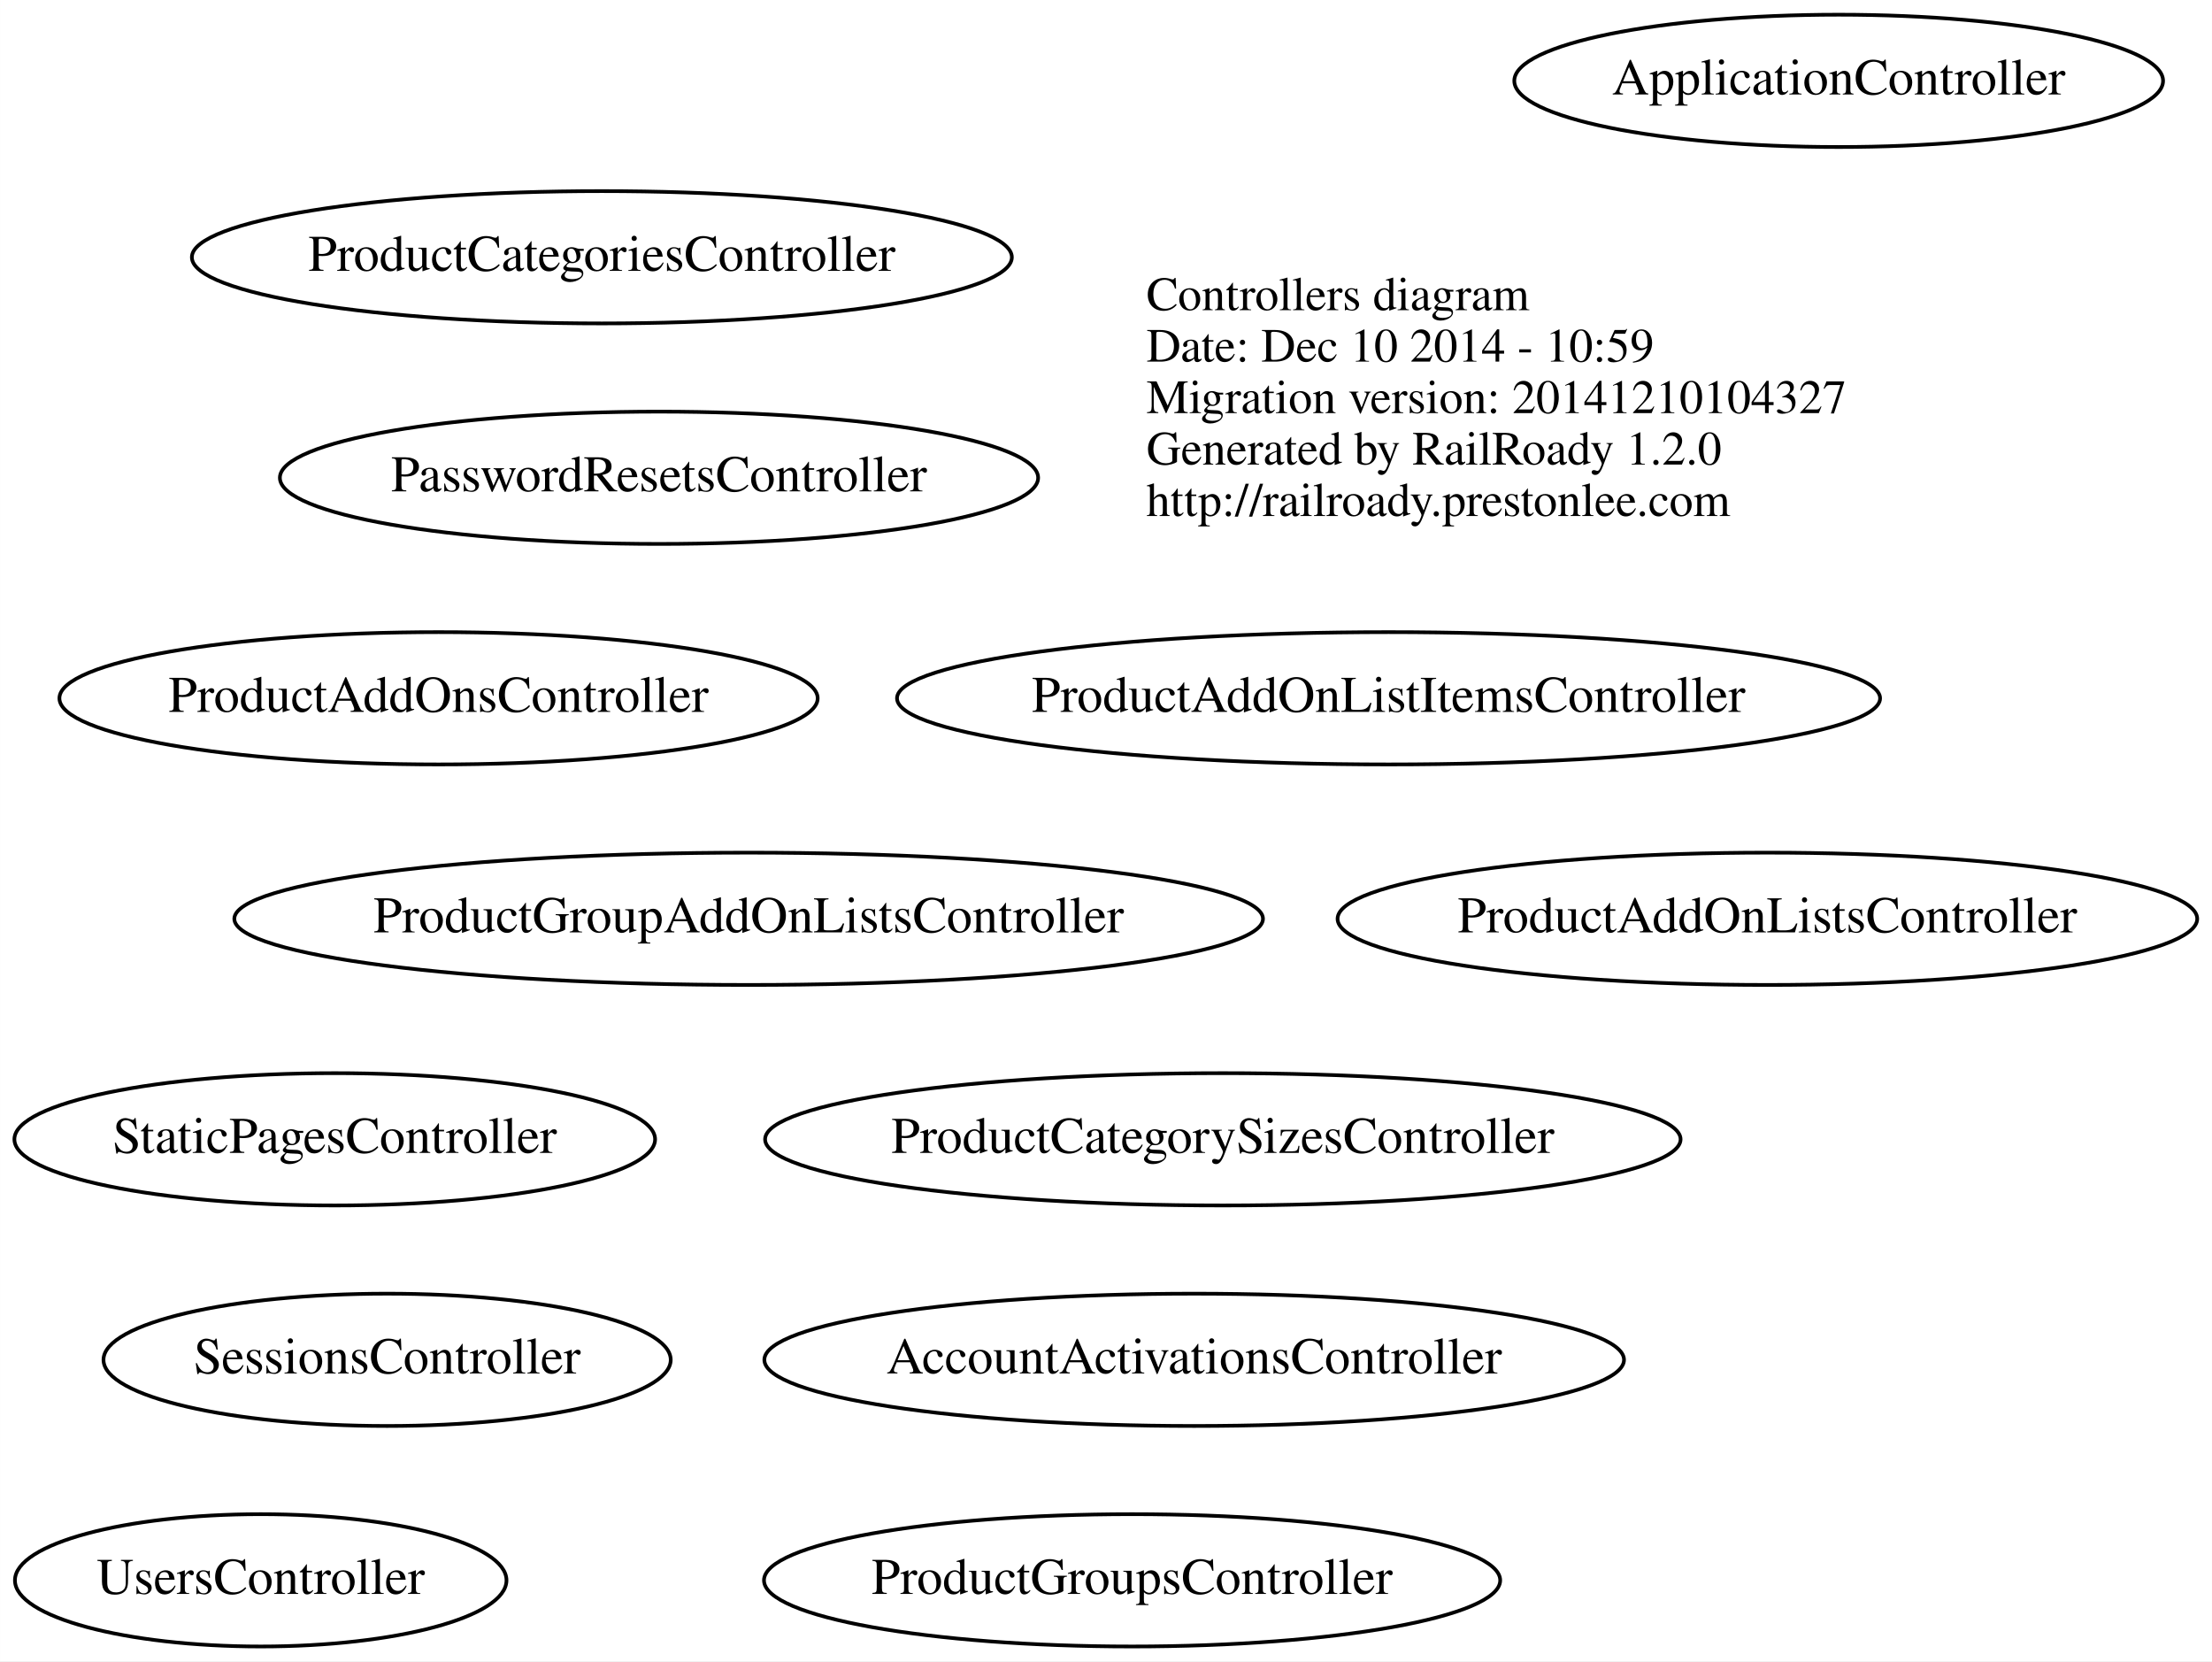
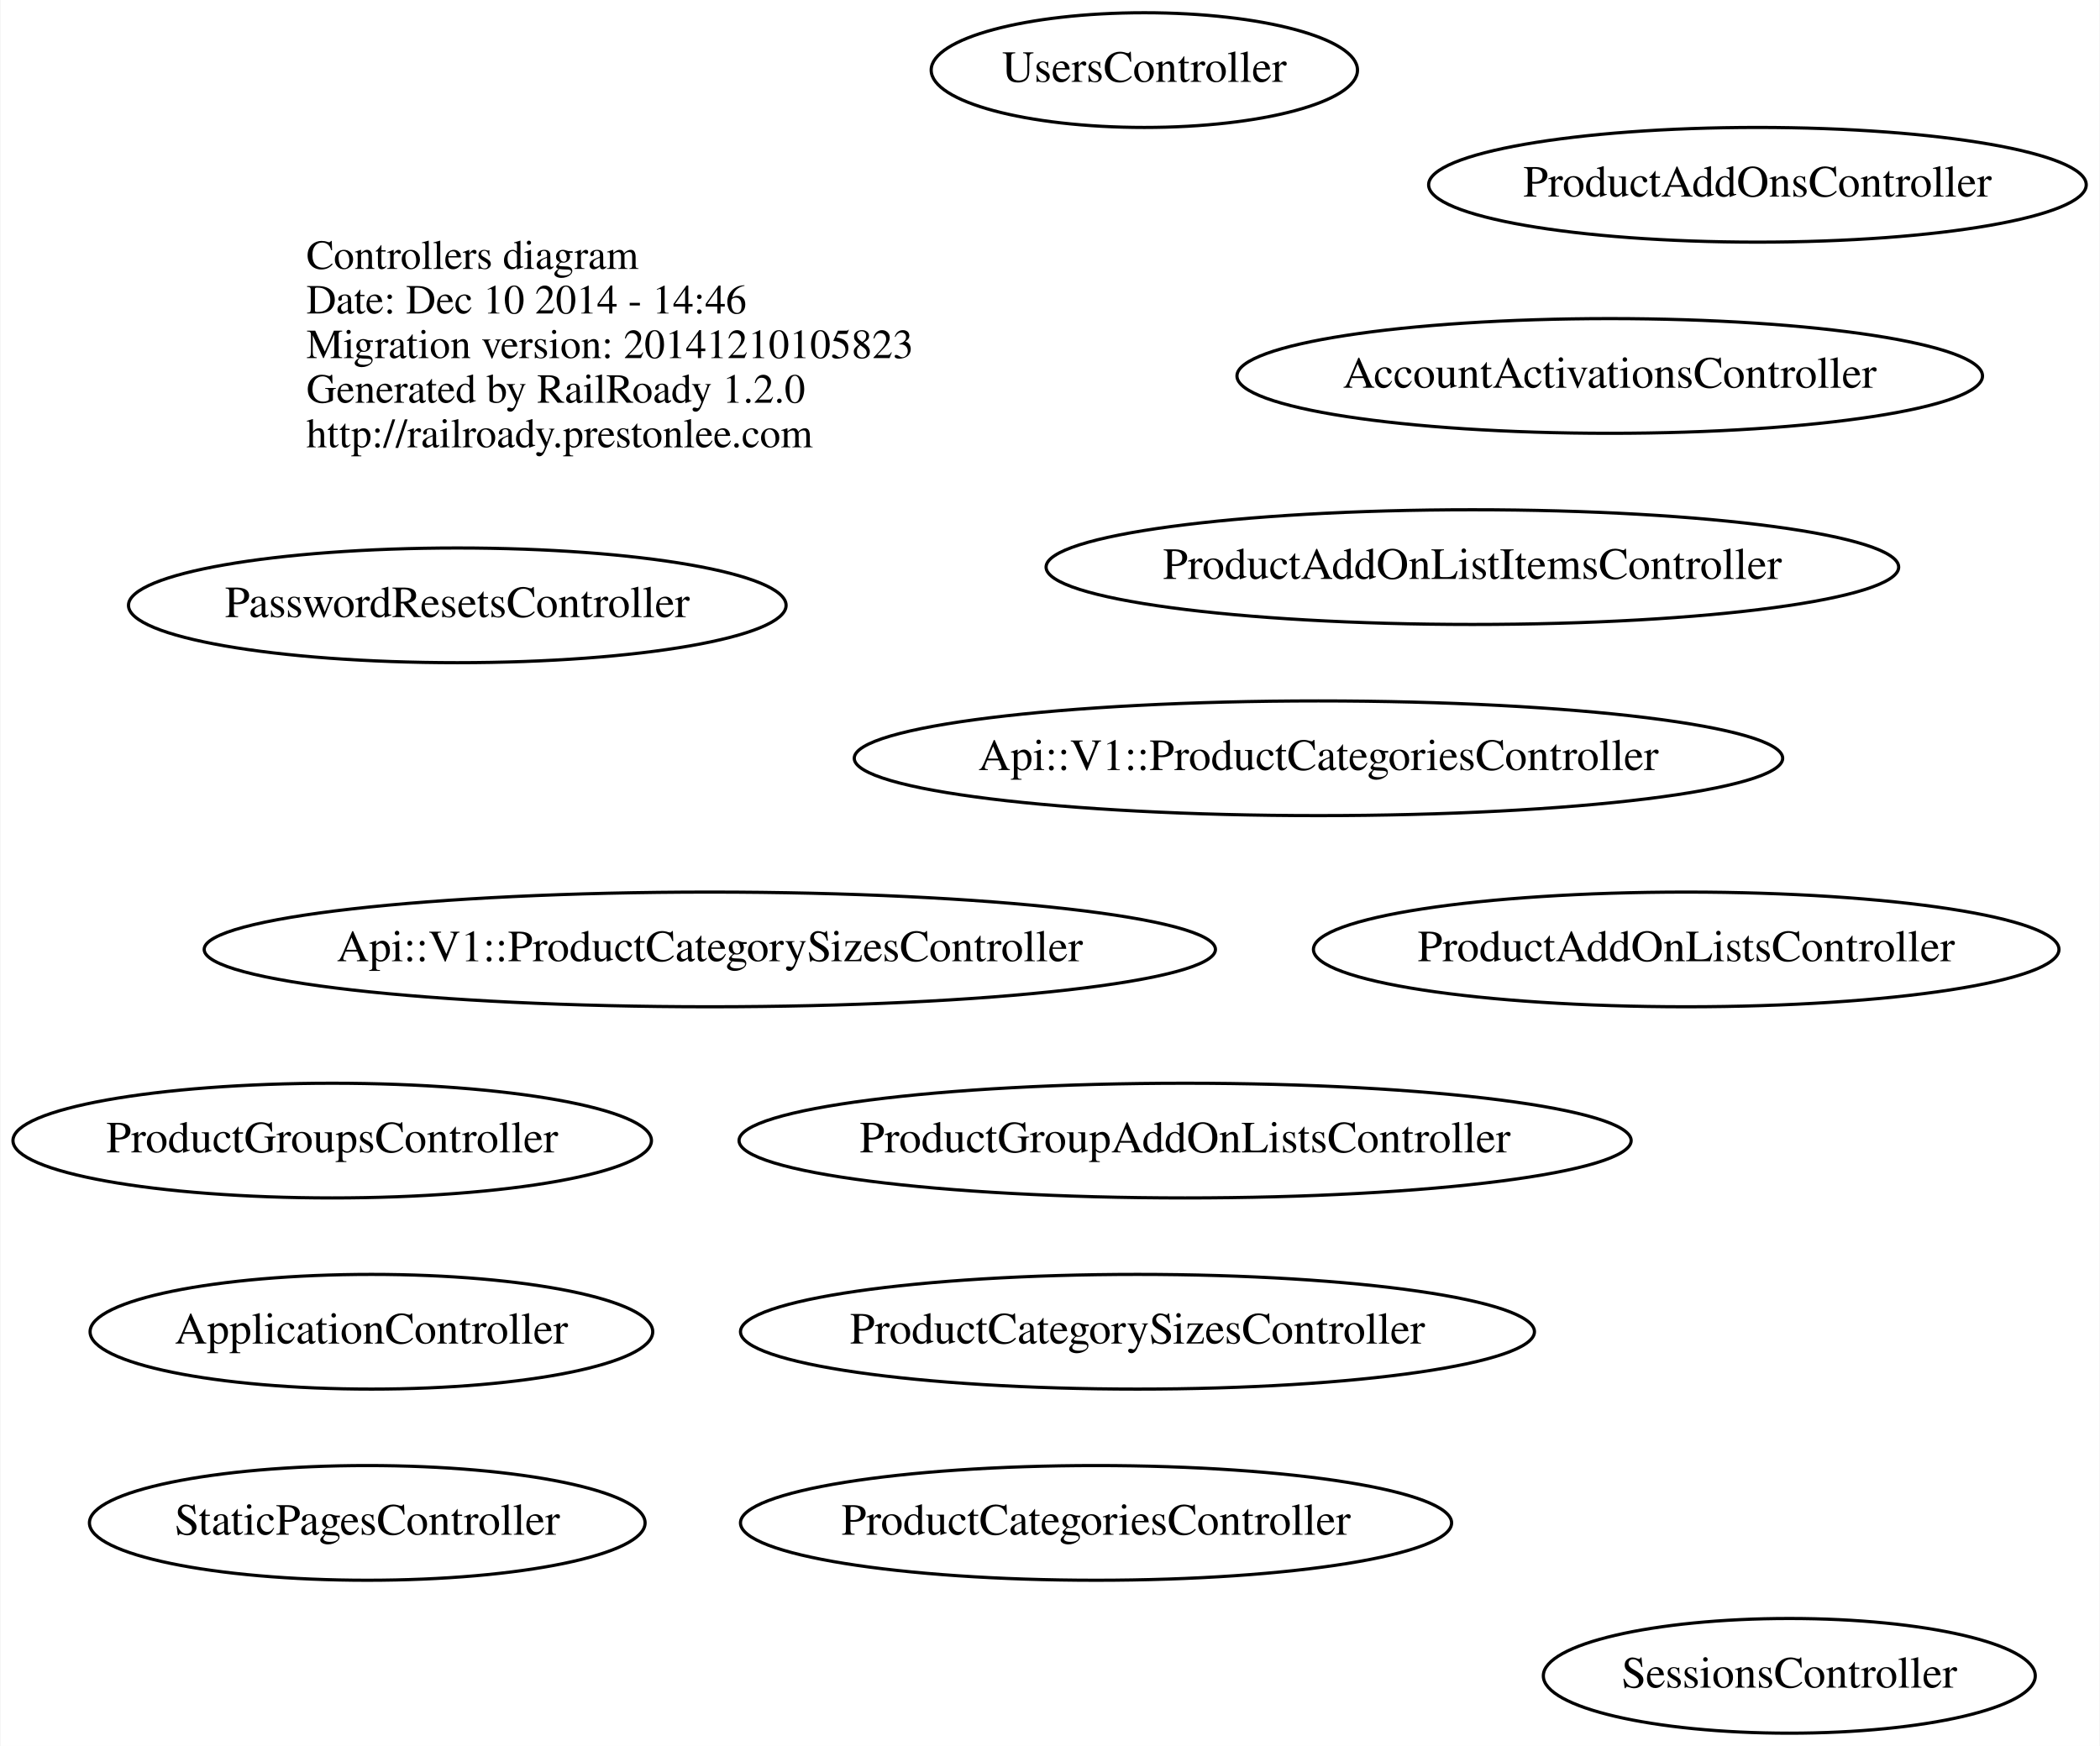
- <svg xmlns="http://www.w3.org/2000/svg" width="602pt" height="452pt" viewBox="0.00 0.00 601.98 452.00">
-   <g id="graph0" class="graph" transform="scale(1 1) rotate(0) translate(4 448)">
-     <polygon fill="white" stroke="none" points="-4,4 -4,-448 597.979,-448 597.979,4 -4,4" />
+ <svg xmlns="http://www.w3.org/2000/svg" width="659pt" height="548pt" viewBox="0.00 0.00 658.68 548.00">
+   <g id="graph0" class="graph" transform="scale(1 1) rotate(0) translate(4 544)">
+     <polygon fill="white" stroke="none" points="-4,4 -4,-544 654.682,-544 654.682,4 -4,4" />
    <g id="node1" class="node">
-       <text text-anchor="start" x="308" y="-363.6" font-family="Times,serif" font-size="13.00">Controllers diagram</text>
-       <text text-anchor="start" x="308" y="-349.6" font-family="Times,serif" font-size="13.00">Date: Dec 10 2014 - 10:59</text>
-       <text text-anchor="start" x="308" y="-335.6" font-family="Times,serif" font-size="13.00">Migration version: 20141210104327</text>
-       <text text-anchor="start" x="308" y="-321.6" font-family="Times,serif" font-size="13.00">Generated by RailRoady 1.2.0</text>
-       <text text-anchor="start" x="308" y="-307.6" font-family="Times,serif" font-size="13.00">http://railroady.prestonlee.com</text>
+       <text text-anchor="start" x="92" y="-459.6" font-family="Times,serif" font-size="13.00">Controllers diagram</text>
+       <text text-anchor="start" x="92" y="-445.6" font-family="Times,serif" font-size="13.00">Date: Dec 10 2014 - 14:46</text>
+       <text text-anchor="start" x="92" y="-431.6" font-family="Times,serif" font-size="13.00">Migration version: 20141210105823</text>
+       <text text-anchor="start" x="92" y="-417.6" font-family="Times,serif" font-size="13.00">Generated by RailRoady 1.2.0</text>
+       <text text-anchor="start" x="92" y="-403.6" font-family="Times,serif" font-size="13.00">http://railroady.prestonlee.com</text>
    </g>
    <g id="node2" class="node">
-       <ellipse fill="none" stroke="black" cx="175.341" cy="-318" rx="103.182" ry="18" />
-       <text text-anchor="middle" x="175.341" y="-314.3" font-family="Times,serif" font-size="14.00">PasswordResetsController</text>
+       <ellipse fill="none" stroke="black" cx="139.341" cy="-354" rx="103.182" ry="18" />
+       <text text-anchor="middle" x="139.341" y="-350.3" font-family="Times,serif" font-size="14.00">PasswordResetsController</text>
    </g>
    <g id="node3" class="node">
-       <ellipse fill="none" stroke="black" cx="496.392" cy="-426" rx="88.284" ry="18" />
-       <text text-anchor="middle" x="496.392" y="-422.3" font-family="Times,serif" font-size="14.00">ApplicationController</text>
+       <ellipse fill="none" stroke="black" cx="112.392" cy="-126" rx="88.284" ry="18" />
+       <text text-anchor="middle" x="112.392" y="-122.3" font-family="Times,serif" font-size="14.00">ApplicationController</text>
    </g>
    <g id="node4" class="node">
-       <ellipse fill="none" stroke="black" cx="87.092" cy="-138" rx="87.185" ry="18" />
-       <text text-anchor="middle" x="87.092" y="-134.3" font-family="Times,serif" font-size="14.00">StaticPagesController</text>
+       <ellipse fill="none" stroke="black" cx="111.092" cy="-66" rx="87.185" ry="18" />
+       <text text-anchor="middle" x="111.092" y="-62.3" font-family="Times,serif" font-size="14.00">StaticPagesController</text>
    </g>
    <g id="node5" class="node">
-       <ellipse fill="none" stroke="black" cx="328.789" cy="-138" rx="124.578" ry="18" />
-       <text text-anchor="middle" x="328.789" y="-134.3" font-family="Times,serif" font-size="14.00">ProductCategorySizesController</text>
+       <ellipse fill="none" stroke="black" cx="352.789" cy="-126" rx="124.578" ry="18" />
+       <text text-anchor="middle" x="352.789" y="-122.3" font-family="Times,serif" font-size="14.00">ProductCategorySizesController</text>
    </g>
    <g id="node6" class="node">
-       <ellipse fill="none" stroke="black" cx="115.341" cy="-258" rx="103.182" ry="18" />
-       <text text-anchor="middle" x="115.341" y="-254.3" font-family="Times,serif" font-size="14.00">ProductAddOnsController</text>
+       <ellipse fill="none" stroke="black" cx="547.341" cy="-486" rx="103.182" ry="18" />
+       <text text-anchor="middle" x="547.341" y="-482.3" font-family="Times,serif" font-size="14.00">ProductAddOnsController</text>
    </g>
    <g id="node7" class="node">
-       <ellipse fill="none" stroke="black" cx="159.79" cy="-378" rx="111.581" ry="18" />
-       <text text-anchor="middle" x="159.79" y="-374.3" font-family="Times,serif" font-size="14.00">ProductCategoriesController</text>
+       <ellipse fill="none" stroke="black" cx="339.79" cy="-66" rx="111.581" ry="18" />
+       <text text-anchor="middle" x="339.79" y="-62.3" font-family="Times,serif" font-size="14.00">ProductCategoriesController</text>
    </g>
    <g id="node8" class="node">
-       <ellipse fill="none" stroke="black" cx="101.343" cy="-78" rx="77.187" ry="18" />
-       <text text-anchor="middle" x="101.343" y="-74.3" font-family="Times,serif" font-size="14.00">SessionsController</text>
+       <ellipse fill="none" stroke="black" cx="218.586" cy="-246" rx="158.672" ry="18" />
+       <text text-anchor="middle" x="218.586" y="-242.3" font-family="Times,serif" font-size="14.00">Api::V1::ProductCategorySizesController</text>
    </g>
    <g id="node9" class="node">
-       <ellipse fill="none" stroke="black" cx="199.738" cy="-198" rx="139.976" ry="18" />
-       <text text-anchor="middle" x="199.738" y="-194.3" font-family="Times,serif" font-size="14.00">ProductGroupAddOnListsController</text>
+       <ellipse fill="none" stroke="black" cx="409.587" cy="-306" rx="145.674" ry="18" />
+       <text text-anchor="middle" x="409.587" y="-302.3" font-family="Times,serif" font-size="14.00">Api::V1::ProductCategoriesController</text>
    </g>
    <g id="node10" class="node">
-       <ellipse fill="none" stroke="black" cx="66.944" cy="-18" rx="66.888" ry="18" />
-       <text text-anchor="middle" x="66.944" y="-14.3" font-family="Times,serif" font-size="14.00">UsersController</text>
+       <ellipse fill="none" stroke="black" cx="557.343" cy="-18" rx="77.187" ry="18" />
+       <text text-anchor="middle" x="557.343" y="-14.3" font-family="Times,serif" font-size="14.00">SessionsController</text>
    </g>
    <g id="node11" class="node">
-       <ellipse fill="none" stroke="black" cx="373.888" cy="-258" rx="133.776" ry="18" />
-       <text text-anchor="middle" x="373.888" y="-254.3" font-family="Times,serif" font-size="14.00">ProductAddOnListItemsController</text>
+       <ellipse fill="none" stroke="black" cx="367.738" cy="-186" rx="139.976" ry="18" />
+       <text text-anchor="middle" x="367.738" y="-182.3" font-family="Times,serif" font-size="14.00">ProductGroupAddOnListsController</text>
    </g>
    <g id="node12" class="node">
-       <ellipse fill="none" stroke="black" cx="320.99" cy="-78" rx="116.979" ry="18" />
-       <text text-anchor="middle" x="320.99" y="-74.3" font-family="Times,serif" font-size="14.00">AccountActivationsController</text>
+       <ellipse fill="none" stroke="black" cx="354.944" cy="-522" rx="66.888" ry="18" />
+       <text text-anchor="middle" x="354.944" y="-518.3" font-family="Times,serif" font-size="14.00">UsersController</text>
    </g>
    <g id="node13" class="node">
-       <ellipse fill="none" stroke="black" cx="476.99" cy="-198" rx="116.979" ry="18" />
-       <text text-anchor="middle" x="476.99" y="-194.3" font-family="Times,serif" font-size="14.00">ProductAddOnListsController</text>
+       <ellipse fill="none" stroke="black" cx="457.888" cy="-366" rx="133.776" ry="18" />
+       <text text-anchor="middle" x="457.888" y="-362.3" font-family="Times,serif" font-size="14.00">ProductAddOnListItemsController</text>
    </g>
    <g id="node14" class="node">
-       <ellipse fill="none" stroke="black" cx="304.091" cy="-18" rx="100.182" ry="18" />
-       <text text-anchor="middle" x="304.091" y="-14.3" font-family="Times,serif" font-size="14.00">ProductGroupsController</text>
+       <ellipse fill="none" stroke="black" cx="500.99" cy="-426" rx="116.979" ry="18" />
+       <text text-anchor="middle" x="500.99" y="-422.3" font-family="Times,serif" font-size="14.00">AccountActivationsController</text>
+     </g>
+     <g id="node15" class="node">
+       <ellipse fill="none" stroke="black" cx="524.99" cy="-246" rx="116.979" ry="18" />
+       <text text-anchor="middle" x="524.99" y="-242.3" font-family="Times,serif" font-size="14.00">ProductAddOnListsController</text>
+     </g>
+     <g id="node16" class="node">
+       <ellipse fill="none" stroke="black" cx="100.091" cy="-186" rx="100.182" ry="18" />
+       <text text-anchor="middle" x="100.091" y="-182.3" font-family="Times,serif" font-size="14.00">ProductGroupsController</text>
    </g>
  </g>
</svg>
